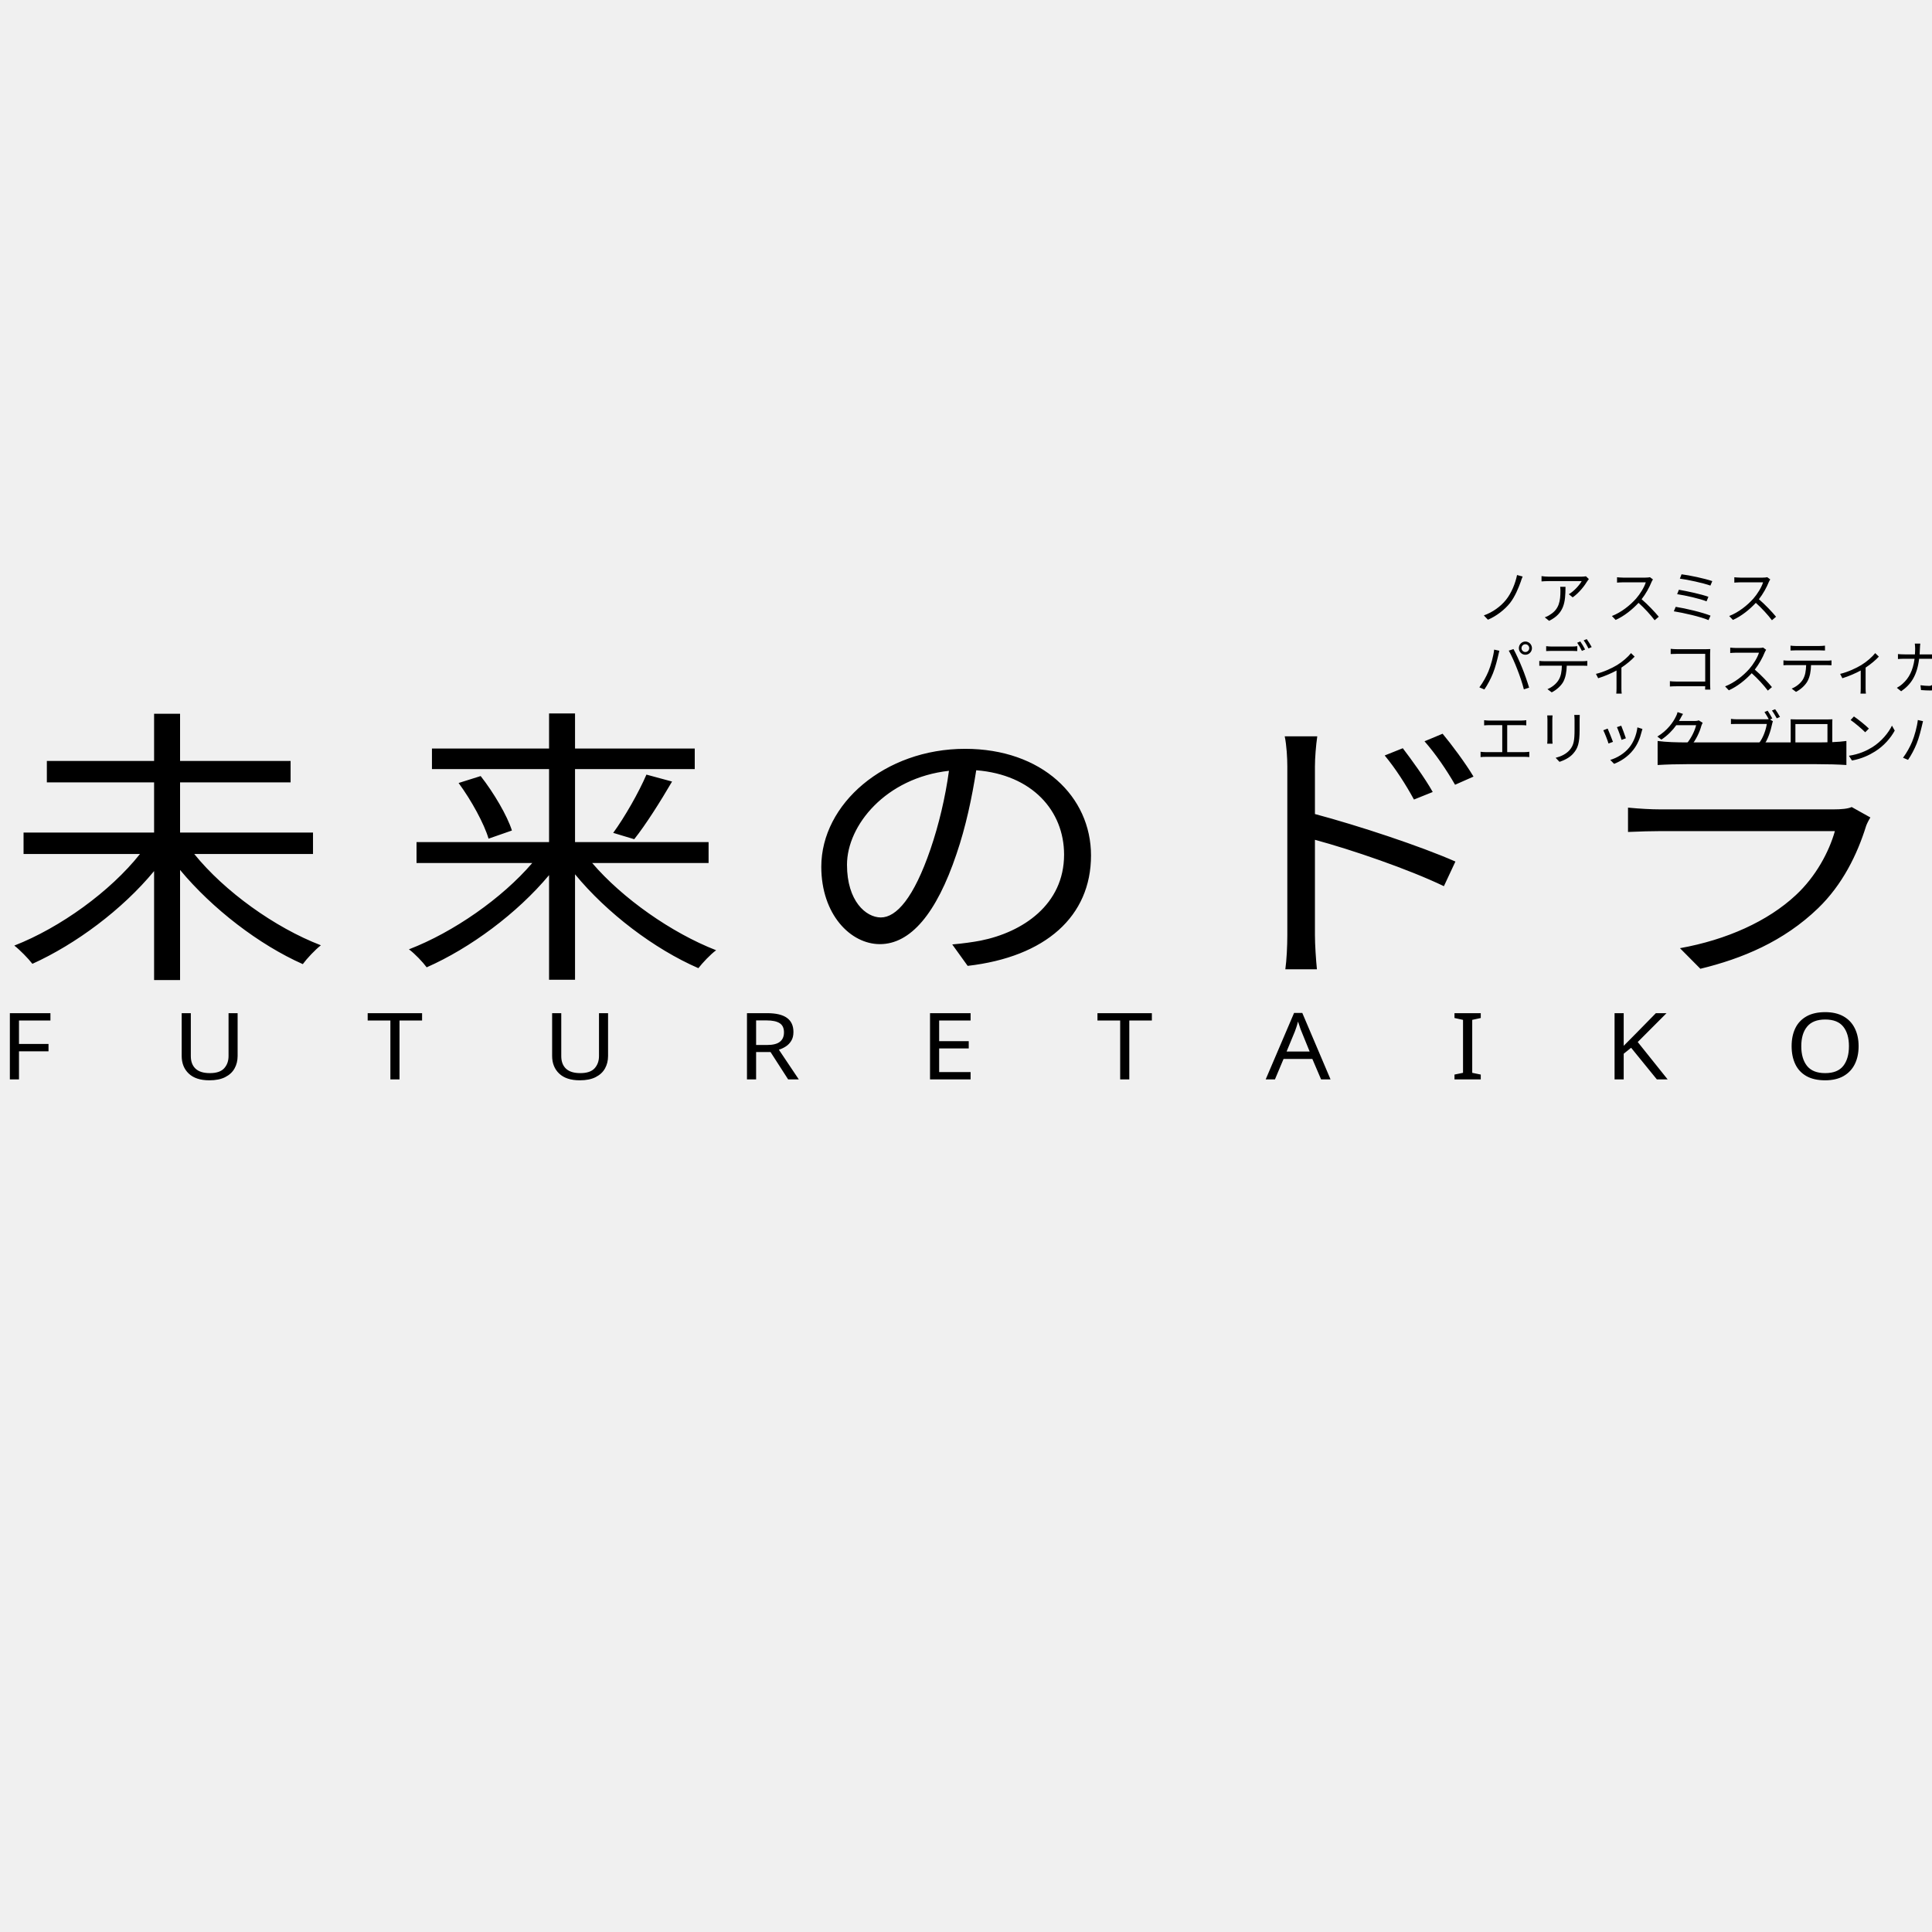
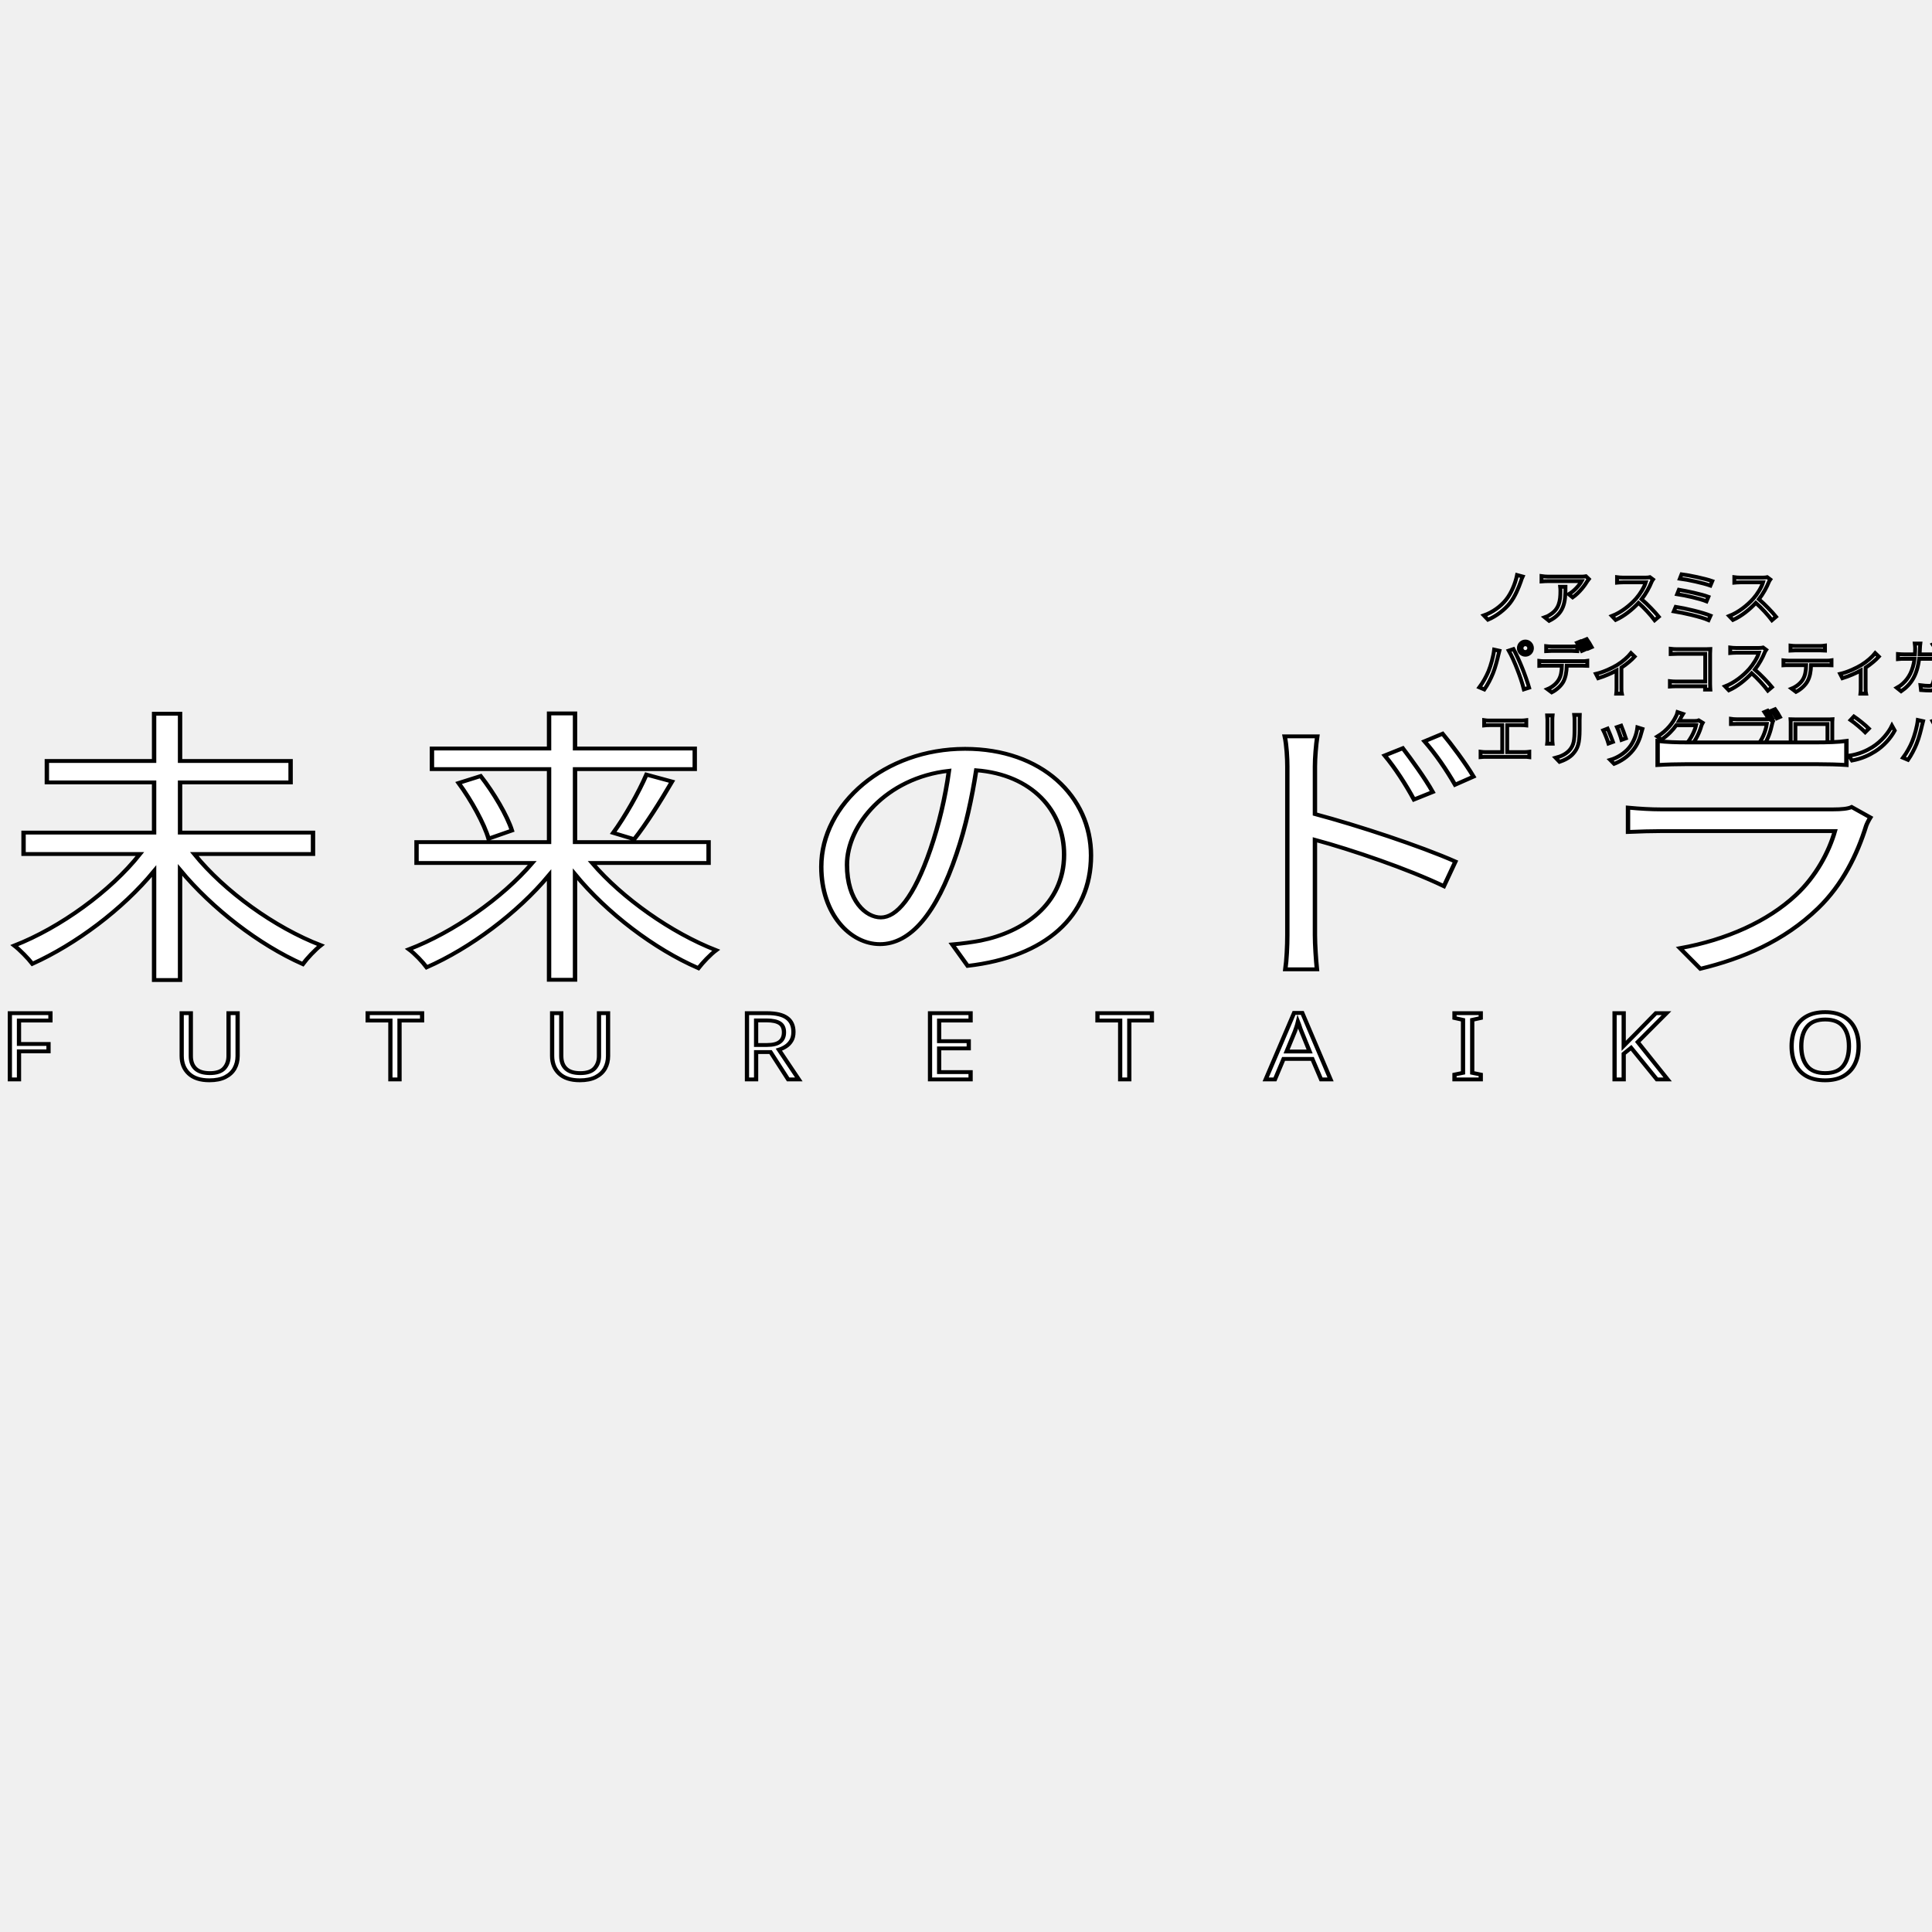
<svg xmlns="http://www.w3.org/2000/svg" version="1.1" id="Layer_1" x="0px" y="0px" viewBox="0 0 500 500" style="enable-background:new 0 0 500 500;" xml:space="preserve">
  <style type="text/css">
- 	.st0{font-family:'Nikkyou-Sans';}
- 	.st1{font-size:15.178px;}
- 	.st2{fill:none;}
- 	.st3{font-size:75px;}
- 	.st4{letter-spacing:14.98;}
- 	.st5{font-size:24px;}
- 	.st6{letter-spacing:28.28;}
+ 	.st0{fill:#FFFFFF;stroke:#000000;stroke-miterlimit:10;}
+ 	.st1{font-family:'Nikkyou Sans';}
+ 	.st2{font-size:15.178px;}
+ 	.st3{fill:none;}
+ 	.st4{font-size:75px;}
+ 	.st5{letter-spacing:14.98;}
+ 	.st6{font-size:24px;}
+ 	.st7{letter-spacing:28.28;}
</style>
  <text transform="matrix(1 0 0 1 381.8908 160.1116)">
-     <tspan x="0" y="0" class="st0 st1">ノア スミス</tspan>
-     <tspan x="0" y="18.21" class="st0 st1">パディ コスティガン</tspan>
-     <tspan x="0" y="36.43" class="st0 st1">エリック ブロンバーグ</tspan>
+     <tspan x="0" y="0" class="st0 st1 st2">ノア スミス</tspan>
+     <tspan x="0" y="18.21" class="st0 st1 st2">パディ コスティガン</tspan>
+     <tspan x="0" y="36.43" class="st0 st1 st2">エリック ブロンバーグ</tspan>
  </text>
-   <rect x="149.46" y="76.89" class="st2" width="54.05" height="11.49" />
-   <rect x="0.81" y="199.19" class="st2" width="500" height="119.59" />
-   <text transform="matrix(1.135 0 0 1 0.811 247.6387)" class="st0 st3 st4">未来のドラム</text>
-   <rect x="0.81" y="313.38" class="st2" width="495.95" height="19.59" />
-   <rect y="263.84" class="st2" width="500" height="81.08" />
-   <text transform="matrix(1.0963 0 0 1 -5.769730e-04 279.3473)" class="st0 st5 st6">FUTURETAIKO</text>
+   <rect x="149.46" y="76.89" class="st3" width="54.05" height="11.49" />
+   <rect x="0.81" y="199.19" class="st3" width="500" height="119.59" />
+   <text transform="matrix(1.135 0 0 1 0.811 247.6387)" class="st0 st1 st4 st5">未来のドラム</text>
+   <rect x="0.81" y="313.38" class="st3" width="495.95" height="19.59" />
+   <rect y="263.84" class="st3" width="500" height="81.08" />
+   <text transform="matrix(1.0963 0 0 1 -5.769730e-04 279.3473)" class="st0 st1 st6 st7">FUTURETAIKO</text>
</svg>
